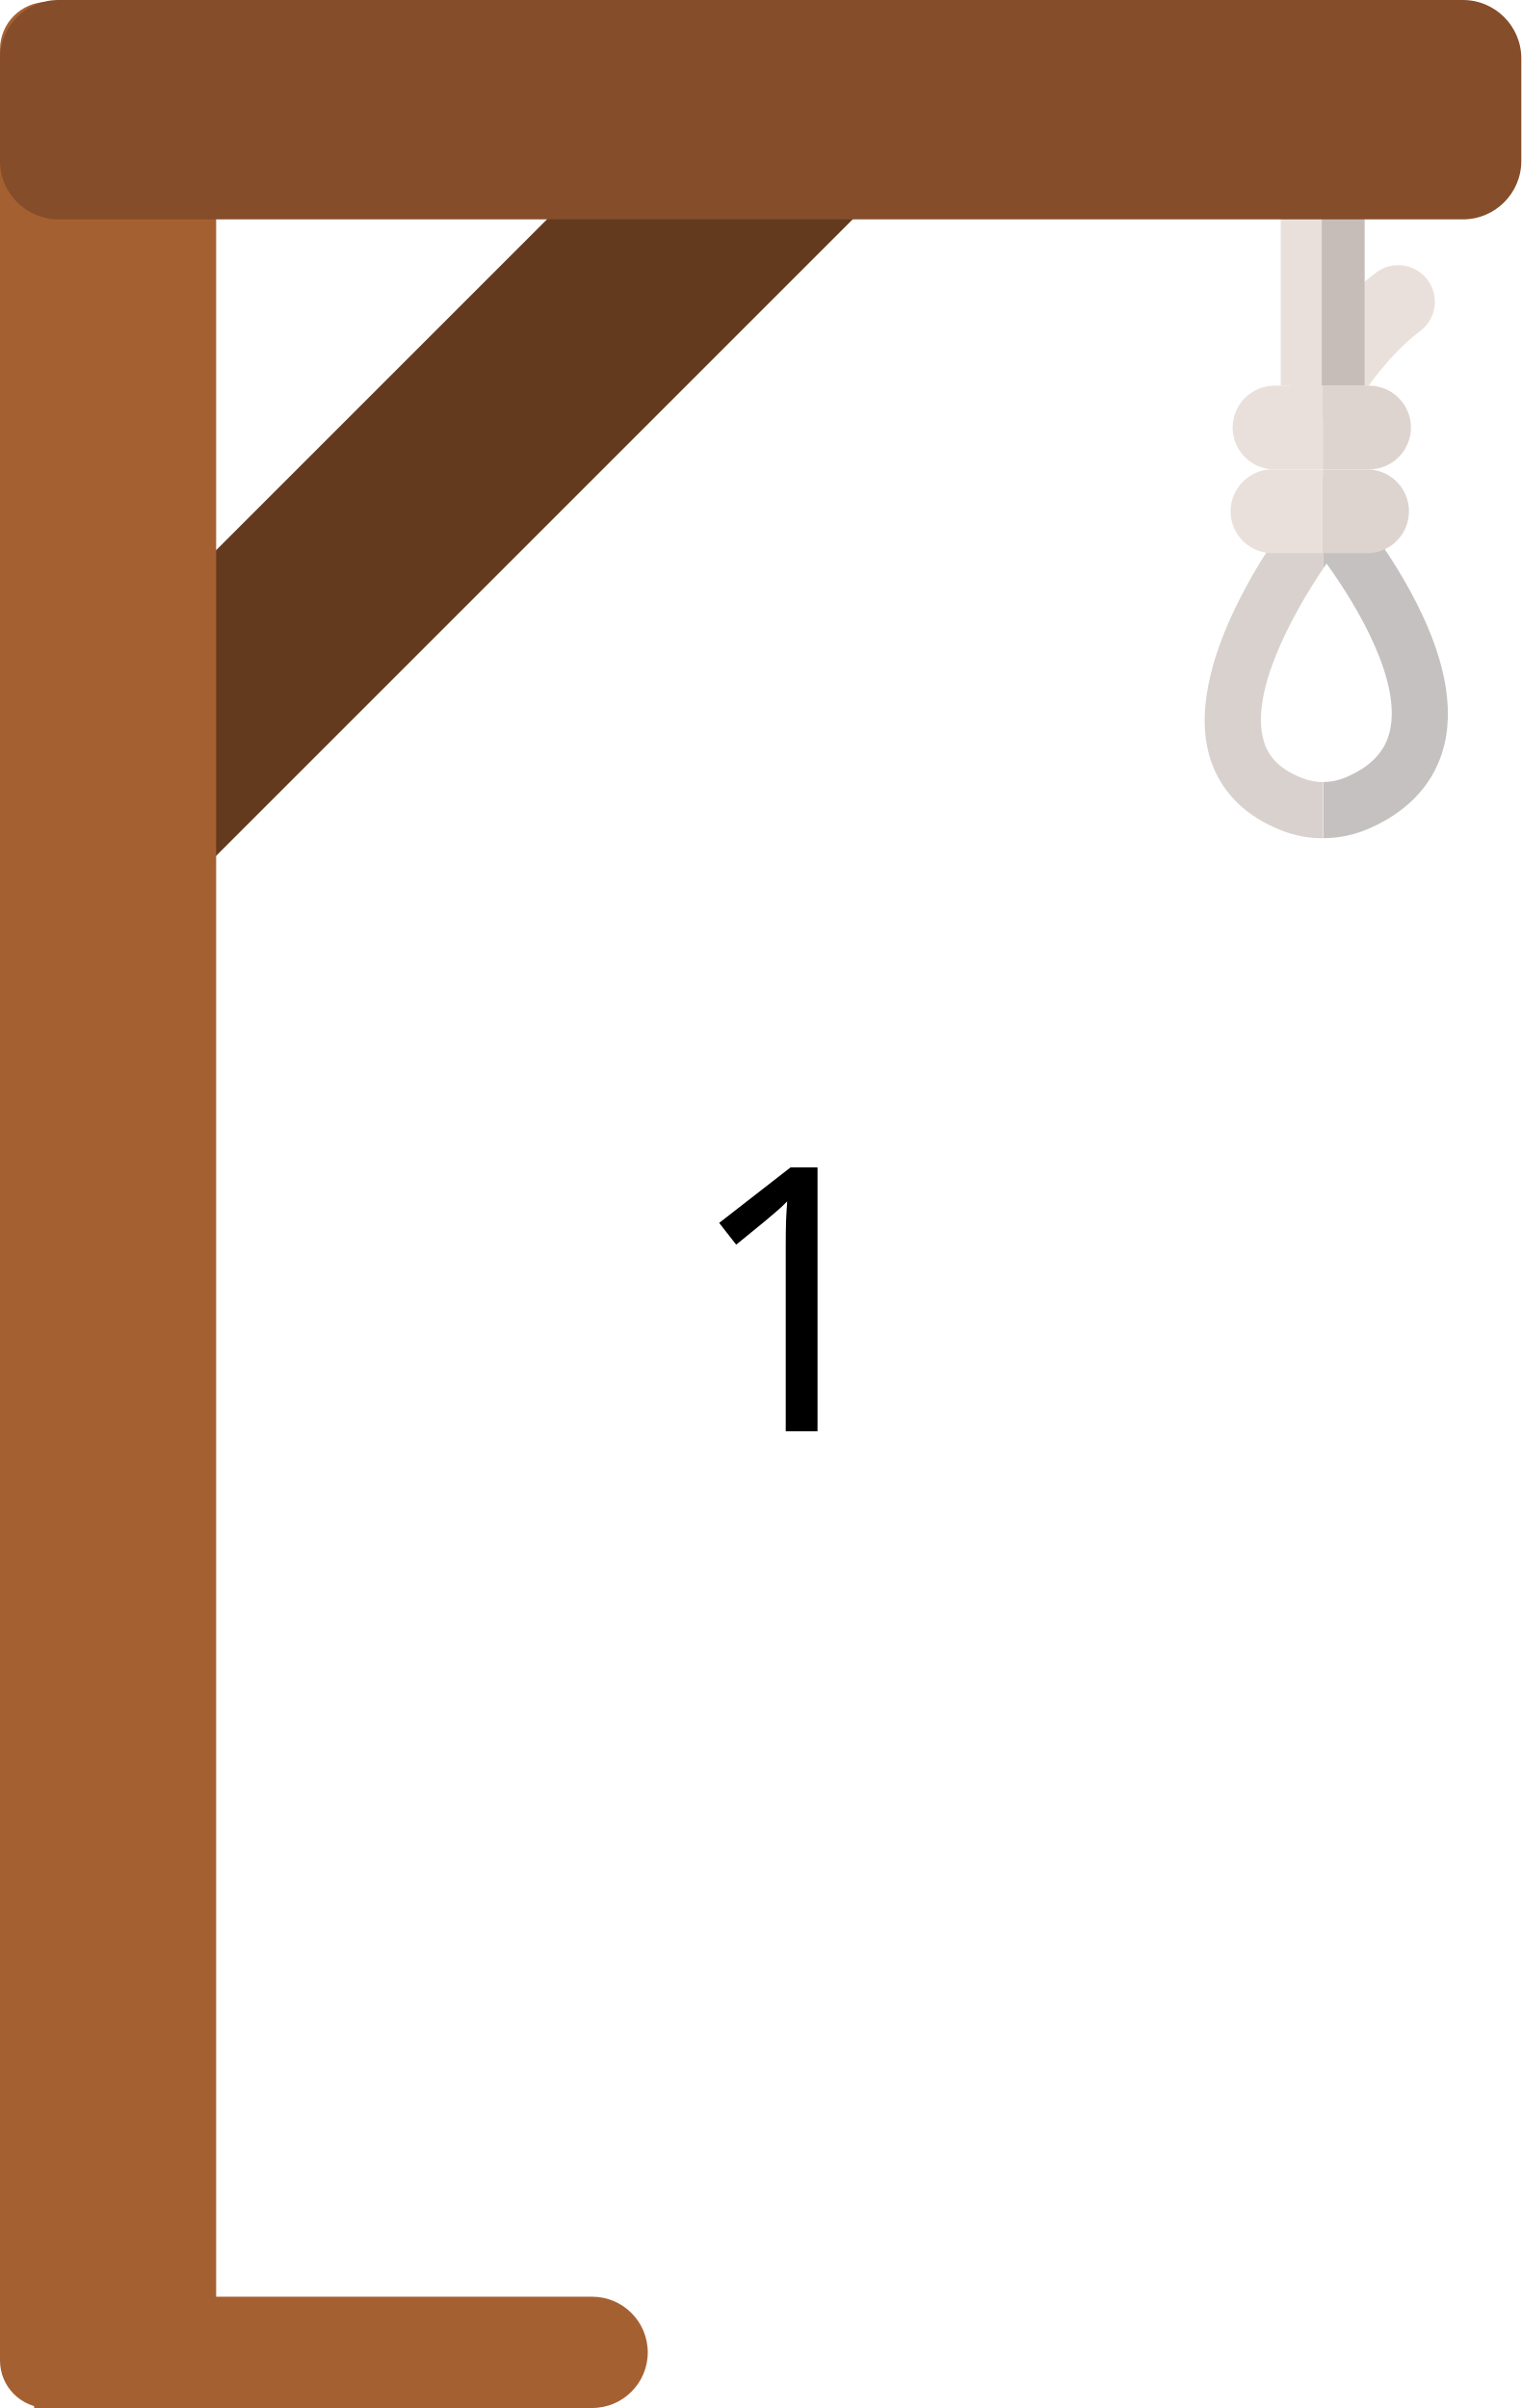
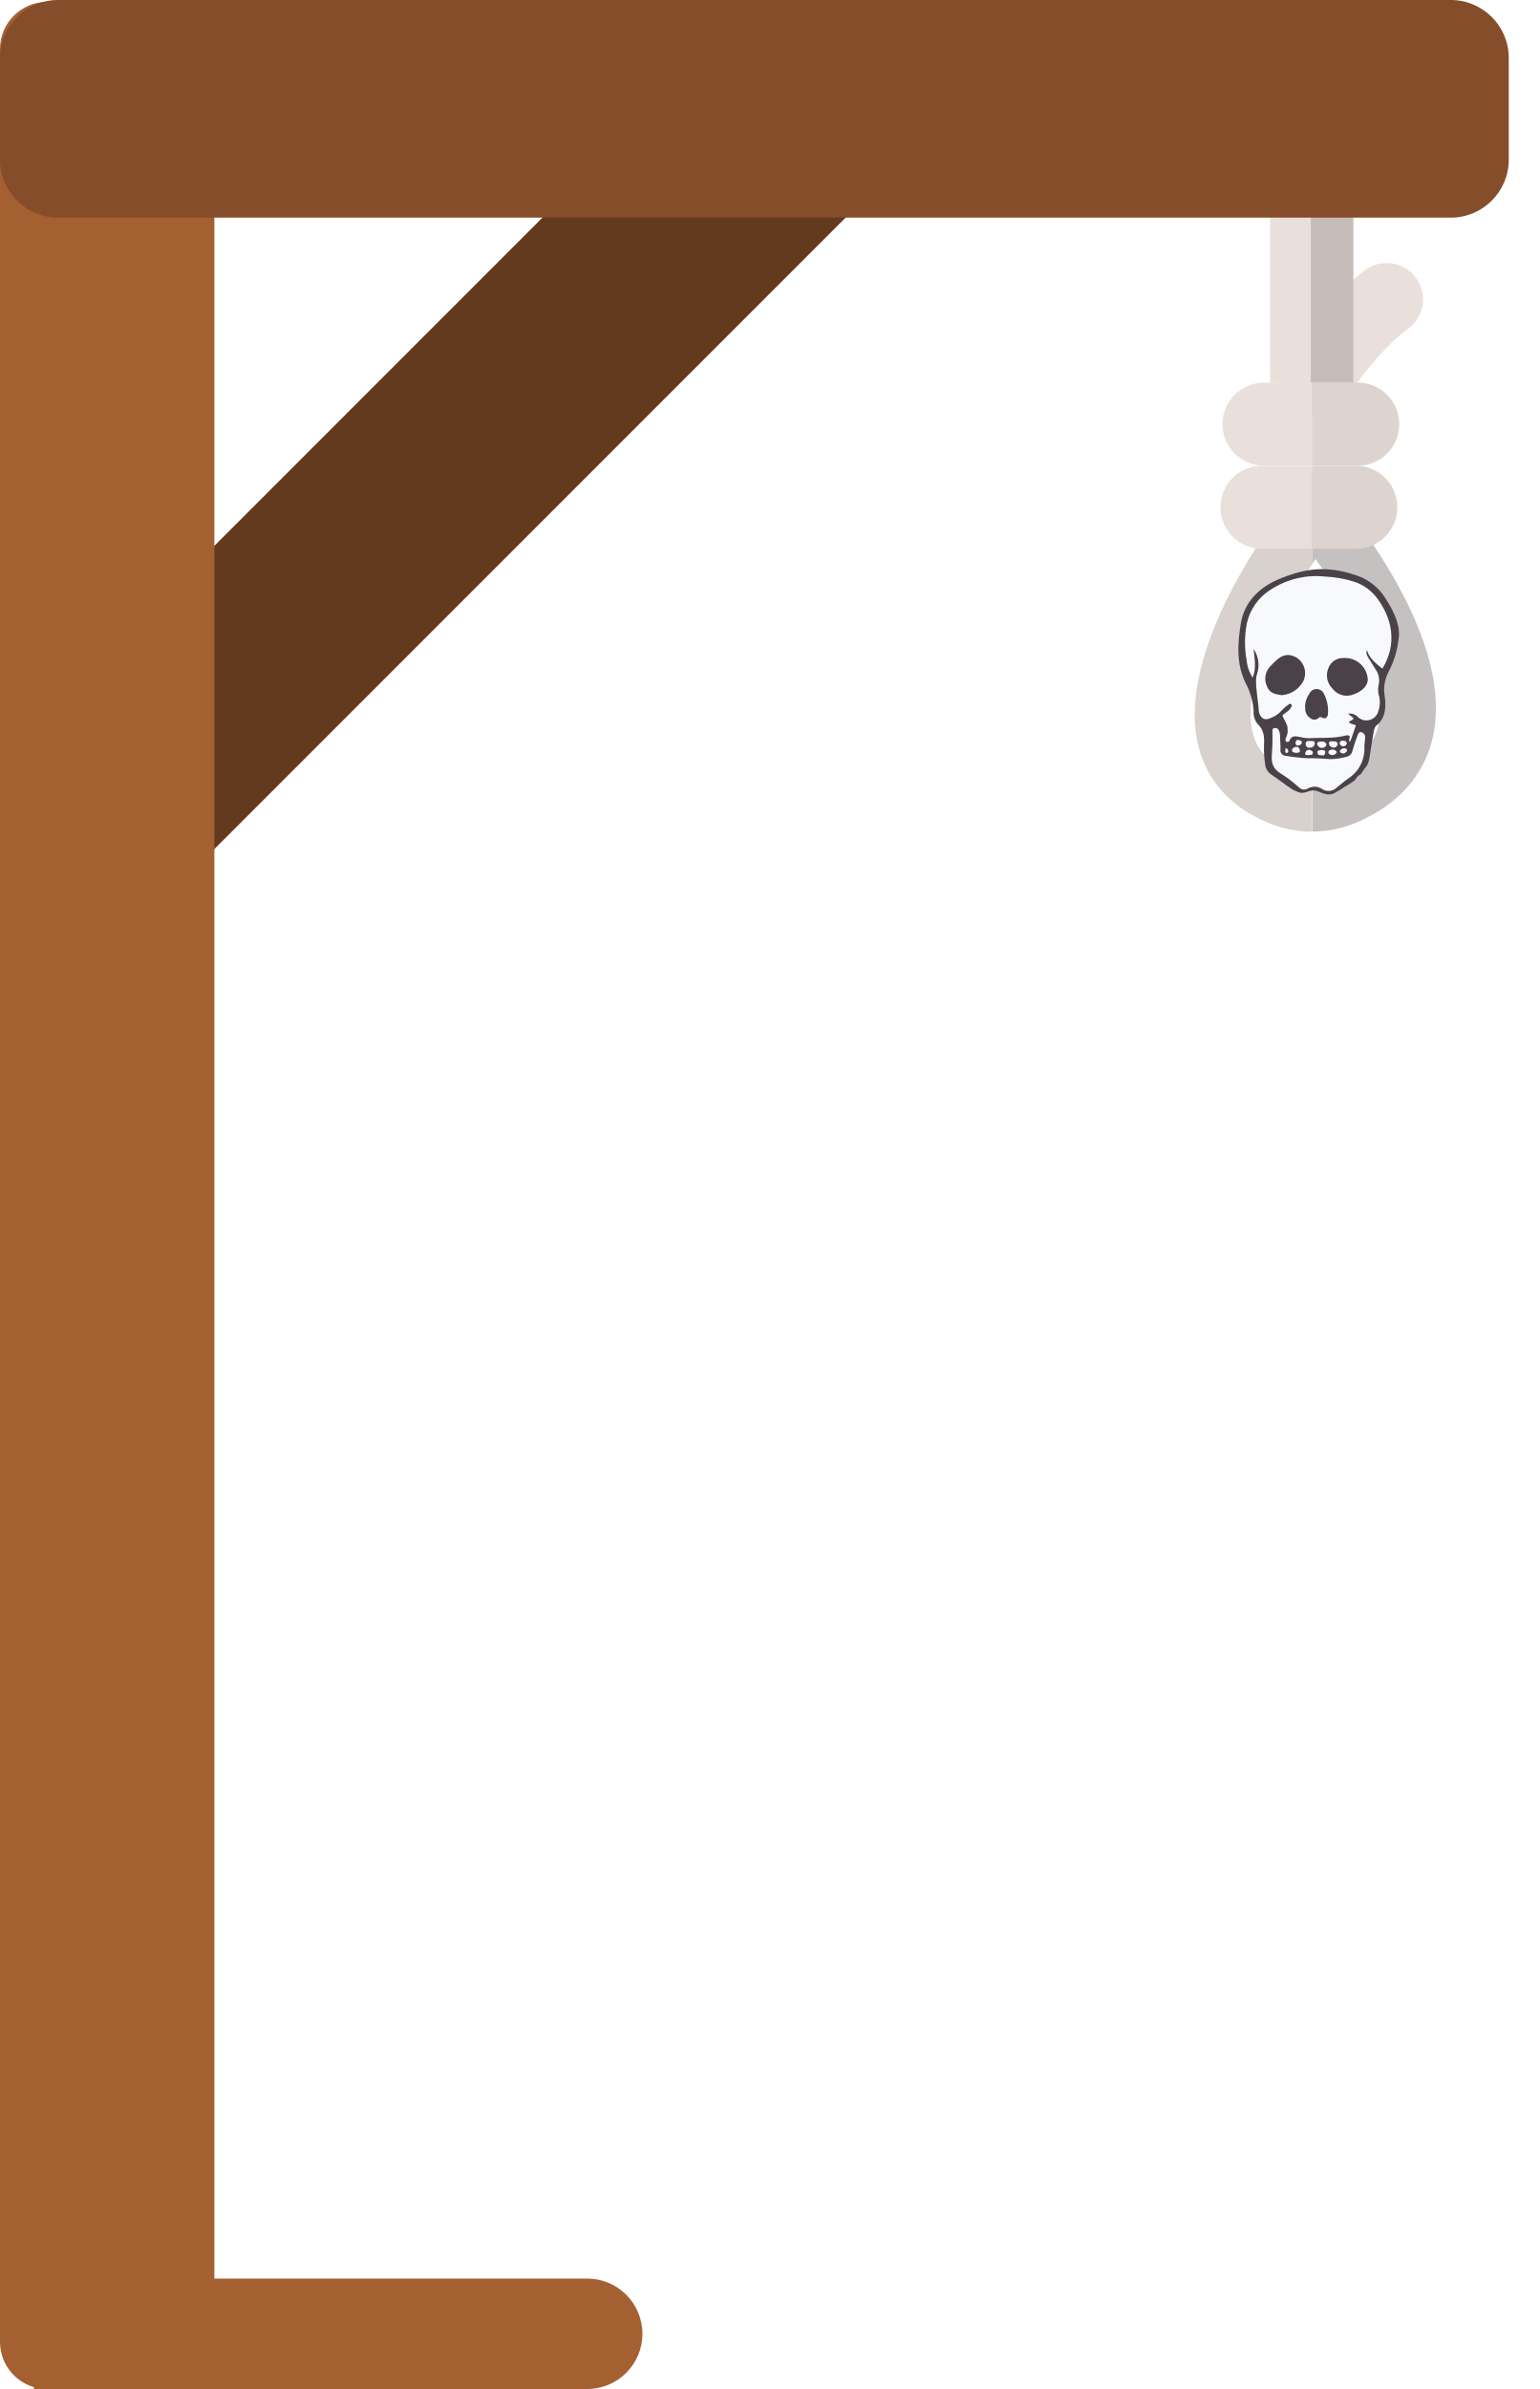
- <svg xmlns="http://www.w3.org/2000/svg" id="Capa_1" data-name="Capa 1" viewBox="0 0 308.91 489">
+ <svg xmlns="http://www.w3.org/2000/svg" id="Capa_1" data-name="Capa 1" viewBox="0 0 315.19 489">
  <defs>
-     <style>.cls-1{fill:#633a1e;}.cls-2{fill:#a56032;}.cls-3,.cls-7{fill:none;}.cls-3{stroke:#eae0db;stroke-linecap:round;stroke-miterlimit:10;stroke-width:14.88px;}.cls-4{fill:#eae0db;}.cls-5{fill:#c7bdb8;}.cls-6{fill:#854d29;}.cls-8{fill:#c4c1c0;}.cls-9{fill:#d8d1ce;}.cls-10{fill:#ddd4d0;}.cls-11{font-size:75.03px;font-family:MyriadPro-Regular, Myriad Pro;}</style>
+     <style>.cls-1{fill:#633a1e;}.cls-2{fill:#a56032;}.cls-3,.cls-7{fill:none;}.cls-3{stroke:#eae0db;stroke-linecap:round;stroke-miterlimit:10;stroke-width:14.88px;}.cls-4{fill:#eae0db;}.cls-5{fill:#c7bdb8;}.cls-6{fill:#854d29;}.cls-8{fill:#c4c1c0;}.cls-9{fill:#d8d1ce;}.cls-10{fill:#ddd4d0;}.cls-11{fill:#f8f9fa;}.cls-11,.cls-12{fill-rule:evenodd;}.cls-12{fill:#4a4149;}</style>
  </defs>
  <rect class="cls-1" x="70.56" y="-8.05" width="43.89" height="204.36" rx="9.64" transform="translate(91.36 226.11) rotate(-135)" />
  <rect class="cls-2" y="0.39" width="43.89" height="488.61" rx="9.64" />
  <path class="cls-2" d="M6.93,466.4h113.3a11.3,11.3,0,0,1,11.3,11.3v0a11.3,11.3,0,0,1-11.3,11.3H6.93a0,0,0,0,1,0,0V466.4A0,0,0,0,1,6.93,466.4Z" />
  <path class="cls-3" d="M283.91,61.28c-5.27,4-10.1,9.53-14.58,16.37" />
  <rect class="cls-4" x="260.06" y="20.55" width="17.01" height="57.77" />
  <rect class="cls-5" x="268.39" y="20.55" width="8.69" height="57.77" />
  <rect class="cls-6" width="308.91" height="44.55" rx="11.87" />
  <path class="cls-7" d="M256.54,150.22c.62,2.3,2.14,5.62,8.06,7.86a11.38,11.38,0,0,0,4.14.74V115.36C262.16,125.16,253.9,140.52,256.54,150.22Z" />
  <path class="cls-7" d="M273.41,157.83c5-2.16,7.87-5.22,8.81-9.35,2.32-10.1-6.31-25-12.86-34l-.62.91v43.46A11.8,11.8,0,0,0,273.41,157.83Z" />
  <path class="cls-8" d="M285,117.63a119.36,119.36,0,0,0-11.47-16.33l-4.46-5.17-.33.41v18.82l.62-.91c6.55,9.07,15.18,23.93,12.86,34-.94,4.13-3.83,7.19-8.81,9.35a11.8,11.8,0,0,1-4.67,1v11.41a23.16,23.16,0,0,0,9.2-1.94c10.51-4.55,14.17-11.91,15.4-17.28C295.41,141.94,292.61,130.71,285,117.63Z" />
  <path class="cls-9" d="M264.6,158.08c-5.92-2.24-7.44-5.56-8.06-7.86-2.64-9.7,5.62-25.06,12.2-34.86V96.54l-4,4.91c-2.55,3.17-24.75,31.49-19.25,51.76,1.36,5,5.07,11.76,15,15.54a22.9,22.9,0,0,0,8.11,1.48h.07V158.82A11.38,11.38,0,0,1,264.6,158.08Z" />
  <path class="cls-4" d="M258.8,95.33a8.51,8.51,0,1,0,0,17h9.77v-17Z" />
  <path class="cls-10" d="M278,95.33h-9.41v17H278a8.51,8.51,0,0,0,0-17Z" />
  <path class="cls-4" d="M258.8,78.32a8.51,8.51,0,0,0-8.51,8.51h0a8.51,8.51,0,0,0,8.51,8.5h9.77v-17Z" />
  <path class="cls-10" d="M278,78.32h-9.41v17H278a8.5,8.5,0,0,0,8.5-8.5h0A8.5,8.5,0,0,0,278,78.32Z" />
-   <text class="cls-11" transform="translate(139.36 290.65)">1</text>
+   <g id="SKULL">
+     <path class="cls-11" d="M276.33,153.07s-.39-1.45-.43-1.51-.33-.5-.43-.45-1.43.17-1.53.19-1.21,0-1.68.09-1.53,0-2.09,0-1.6-.06-2-.09-1.05-.17-1.42-.15a12.92,12.92,0,0,0-1.4-.1,1.47,1.47,0,0,0-.8.56c-.1.25-.3.9-.58,1s-.73-.48-1,.06-.43.76-.28,1,0,.56.6.58.8-.17,1.36-.07l1.53.31a6.33,6.33,0,0,0,1.33.21c.52,0,.41,0,1.12,0s1.06,0,1.68,0,1,0,1.57,0a9.63,9.63,0,0,0,1.58,0,8.47,8.47,0,0,0,1.12-.15c.82-.15,1.16-.15,1.4-.35a2.52,2.52,0,0,0,.45-.58Z" />
+     <path class="cls-11" d="M256.66,132.91c.17,1.9.62,3.8-.19,5.84a7.37,7.37,0,0,1-1.24-3.48,20.2,20.2,0,0,1,.05-7.71,10.91,10.91,0,0,1,4.73-6.74A17,17,0,0,1,271.09,118a22.72,22.72,0,0,1,6.3,1.1,9.61,9.61,0,0,1,4.47,3.2c3.25,4.28,4.28,9.49,1.18,14.58-1.3-1.06-2.66-2-3.15-3.81-.34.84.17,1.37.51,1.94s.84,1.33,1.26,2a4,4,0,0,1,.58,3.37,4.23,4.23,0,0,0,.14,2.17,5.49,5.49,0,0,1-.22,3.16,2.52,2.52,0,0,1-4.09,1.1,2.31,2.31,0,0,0-2.07-.73l1.14.92c-.19.59-.76.43-.95.8.34.49,1,.39,1.42.69-.35,1-.66,1.93-1,2.87s-.53.26-.22-.56c-.29-.46-.68-.29-1.06-.2-2.49.6-5,.43-7.56.6a6.58,6.58,0,0,1-1.65-.35c-.83-.18-1.65-.36-2.09.7a.44.44,0,0,1-.67.26.53.53,0,0,1-.13-.62c.13-.43.28-.86.42-1.29.51-1.6.32-2.22-1.09-3.42.53-.63,1.4-.9,1.77-1.68.09-.2.27-.36.09-.59a.38.38,0,0,0-.59,0,7.94,7.94,0,0,0-1.29,1.08,5.67,5.67,0,0,1-2.42,1.76c-1,.41-1.66.25-2.15-.69a1.89,1.89,0,0,1-.23-.8c-.12-2.24-.66-4.44-.54-6.7a3.29,3.29,0,0,1,.21-.95A5.82,5.82,0,0,0,256.66,132.91Zm5.79,9.39a5.53,5.53,0,0,0,4.4-2.91,3.79,3.79,0,0,0-1.27-4.64c-1.52-.94-2.88-.9-4.41.56a16.17,16.17,0,0,0-1.3,1.32,3.63,3.63,0,0,0-.46,4C260,142,261.35,142.11,262.45,142.3Zm4.76,2.19v.37a2.27,2.27,0,0,0,1,2,1.3,1.3,0,0,0,1.83-.07c.17-.18.39-.08.61,0,.88.45,1.26-.33,1.23-.82A7.7,7.7,0,0,0,271,142a1.64,1.64,0,0,0-3,0A4.59,4.59,0,0,0,267.21,144.49Z" />
+     <path class="cls-11" d="M260.4,154.48a43.87,43.87,0,0,0,.12-4.87c0-.3,0-.57.38-.64a.76.76,0,0,1,.87.35,2.86,2.86,0,0,1,.32,1.47c0,.84.12,1.69.08,2.53a1.14,1.14,0,0,0,1.16,1.34,38.08,38.08,0,0,0,4.52.49,37.74,37.74,0,0,1,4.38.18,13.36,13.36,0,0,0,3.33-.45,1.57,1.57,0,0,0,1.35-1.29c.28-1,.62-2,1-3,.15-.38.31-1,.92-.75a1,1,0,0,1,.67,1.07c0,.62-.17,1.24-.15,1.85a7.23,7.23,0,0,1-3.36,6.59c-.83.57-1.58,1.27-2.38,1.89a2.34,2.34,0,0,1-2.83.27,2.82,2.82,0,0,0-3-.16,1.49,1.49,0,0,1-1.86-.26,27,27,0,0,0-4-3C260.49,157.15,260.3,155.9,260.4,154.48Z" />
+     <path class="cls-12" d="M262.45,142.3c-1.1-.19-2.44-.27-3-1.72a3.63,3.63,0,0,1,.46-4,16.17,16.17,0,0,1,1.3-1.32c1.53-1.46,2.89-1.5,4.41-.56a3.79,3.79,0,0,1,1.27,4.64A5.53,5.53,0,0,1,262.45,142.3Z" />
+     <path class="cls-12" d="M275.08,134.69a4.66,4.66,0,0,1,4.93,4c.29,1.61-1.32,2.93-2.71,3.37a3.68,3.68,0,0,1-4.53-1.16,3.79,3.79,0,0,1-.78-4.16A3.14,3.14,0,0,1,275.08,134.69Z" />
+     <path class="cls-12" d="M267.21,144.49a4.59,4.59,0,0,1,.86-2.48,1.64,1.64,0,0,1,3,0,7.7,7.7,0,0,1,.83,4.06c0,.49-.35,1.27-1.23.82-.22-.11-.44-.21-.61,0a1.3,1.3,0,0,1-1.83.07,2.27,2.27,0,0,1-1-2Z" />
+     <path class="cls-12" d="M263.11,160.58l.36.23.33.23.25.16.2.13.19.13.22.16s.65.34.67.3c1.1.56,1.52.42,2.77,0a2.37,2.37,0,0,1,1.56,0c1.19.43,2.15,1,3.36.51.34-.13.91-.58,1.29-.71,1.18-.85,1.73-1,2.9-1.88.45-.34.63-1,1.16-1.21.1-.08.25-.13.31-.24.91-1.58,1.4-1.4,1.72-3.34.28-1.67.51-3.33.81-5,.07-.38.17-1.19.54-1.48,1.93-1.52,2.1-3.85,1.76-6.08a7.74,7.74,0,0,1,.67-4.73,19.41,19.41,0,0,0,2.26-7.79c.05-2.76-1.43-5.44-2.93-7.74a11.12,11.12,0,0,0-5.81-4.46c-5.92-2-10.26-1.57-15.94.81-3.95,1.66-7,4.69-7.7,9s-.93,8.38,1,12.29a14,14,0,0,1,1.61,5.63,3.74,3.74,0,0,0,.83,2.7c1.34,1.22,1.38,2.76,1.3,4.35a21.86,21.86,0,0,0,.23,3.88,2.8,2.8,0,0,0,1.25,2.1c.93.63,1.82,1.31,2.75,1.95Zm-3-13.58c-1,.41-1.66.25-2.15-.69a1.89,1.89,0,0,1-.23-.8c-.12-2.24-.66-4.44-.54-6.7a3.29,3.29,0,0,1,.21-.95,5.82,5.82,0,0,0-.72-5c.17,1.9.62,3.8-.19,5.84a7.37,7.37,0,0,1-1.24-3.48,20.2,20.2,0,0,1,.05-7.71,10.91,10.91,0,0,1,4.73-6.74A17,17,0,0,1,271.09,118a22.72,22.72,0,0,1,6.3,1.1,9.61,9.61,0,0,1,4.47,3.2c3.25,4.28,4.28,9.49,1.18,14.58-1.3-1.06-2.66-2-3.15-3.81-.34.84.17,1.37.51,1.94s.84,1.33,1.26,2a4,4,0,0,1,.58,3.37,4.23,4.23,0,0,0,.14,2.17,5.49,5.49,0,0,1-.22,3.16,2.52,2.52,0,0,1-4.09,1.1,2.31,2.31,0,0,0-2.07-.73l1.14.92c-.19.59-.76.43-.95.8.34.49,1,.39,1.42.69-.35,1-.66,1.93-1,2.87s-.53.26-.22-.56c-.29-.46-.68-.29-1.06-.2-2.49.6-4.77.34-7.3.51a8.51,8.51,0,0,1-1.91-.26c-.83-.18-1.65-.36-2.09.7a.44.44,0,0,1-.67.26.53.53,0,0,1-.13-.62,5.12,5.12,0,0,0,.42-1.29c0-1.72-.11-1.31-1.09-3.42.53-.63,1.4-.9,1.77-1.68.09-.2.27-.36.09-.59a.38.38,0,0,0-.59,0,7.94,7.94,0,0,0-1.29,1.08A5.67,5.67,0,0,1,260.09,147Zm15.7,6.54c.06.3-.47.64-.63.67-.35.07-.87-.16-.84-.47s.61-.56.67-.57C275.66,153.11,275.77,153.33,275.79,153.54Zm-3-.58a.84.84,0,0,1-.69-1c.05-.22.41-.24.77-.21s.93-.08,1,.57A.87.87,0,0,1,272.82,153Zm.86,1.08a.91.91,0,0,1-1,.49c-.28,0-.84-.21-.65-.75.1-.27.82-.4,1-.35S273.72,153.72,273.68,154ZM271.09,153a1,1,0,0,1-1.31-.46c-.32-.55.06-.69.5-.73s1-.1,1.28.48C271.64,152.65,271.37,152.83,271.09,153Zm.26.89c0,1-.73.7-.92.69s-.72.07-.69-.71c0-.27.61-.35.84-.34S271.3,153.56,271.35,153.84Zm-3.16-.8c-.42,0-.81-.22-.86-.7-.09-.8.62-.74.93-.71.66,0,1-.06.91.57A.83.83,0,0,1,268.19,153Zm.3,1.43c-.26,0-.93.15-1.25-.07a.87.87,0,0,1,.3-.82.82.82,0,0,1,.58-.15c.14,0,.73.33.67.5S268.9,154.45,268.49,154.47Zm-2.76-1.88a.57.57,0,0,1-.48-.69c.09-.37.29-.58.69-.47s.64.22.63.56A.85.85,0,0,1,265.73,152.59Zm.43,1.19c-.3.36-.67.26-1,.24s-.78-.2-.6-.7a1,1,0,0,1,1-.49C266.07,152.94,266.14,153.49,266.16,153.78Zm-2.39,0c0,.23-.16.26-.33.29-.42-.05-.28-.37-.27-.62s0-.38.21-.32S263.75,153.48,263.77,153.77Zm-3.37.71a43.87,43.87,0,0,0,.12-4.87c0-.3,0-.57.38-.64a.76.76,0,0,1,.87.35,2.86,2.86,0,0,1,.32,1.47c0,.84.12,1.69.08,2.53a1.14,1.14,0,0,0,1.16,1.34,38.08,38.08,0,0,0,4.52.49,37.74,37.74,0,0,1,4.38.18,13.36,13.36,0,0,0,3.33-.45,1.57,1.57,0,0,0,1.35-1.29c.28-1,.62-2,1-3,.15-.38.31-1,.92-.75a1,1,0,0,1,.67,1.07c0,.62-.17,1.24-.15,1.85a7.23,7.23,0,0,1-3.36,6.59c-.83.57-1.58,1.27-2.38,1.89a2.34,2.34,0,0,1-2.83.27,2.82,2.82,0,0,0-3-.16,1.49,1.49,0,0,1-1.86-.26,27,27,0,0,0-4-3C260.49,157.15,260.3,155.9,260.4,154.48Z" />
+     <path class="cls-11" d="M275.73,152a.57.57,0,0,1-.33.65.69.69,0,0,1-1-.26.47.47,0,0,1,.34-.76C275.14,151.62,275.54,151.59,275.73,152Z" />
+   </g>
</svg>
